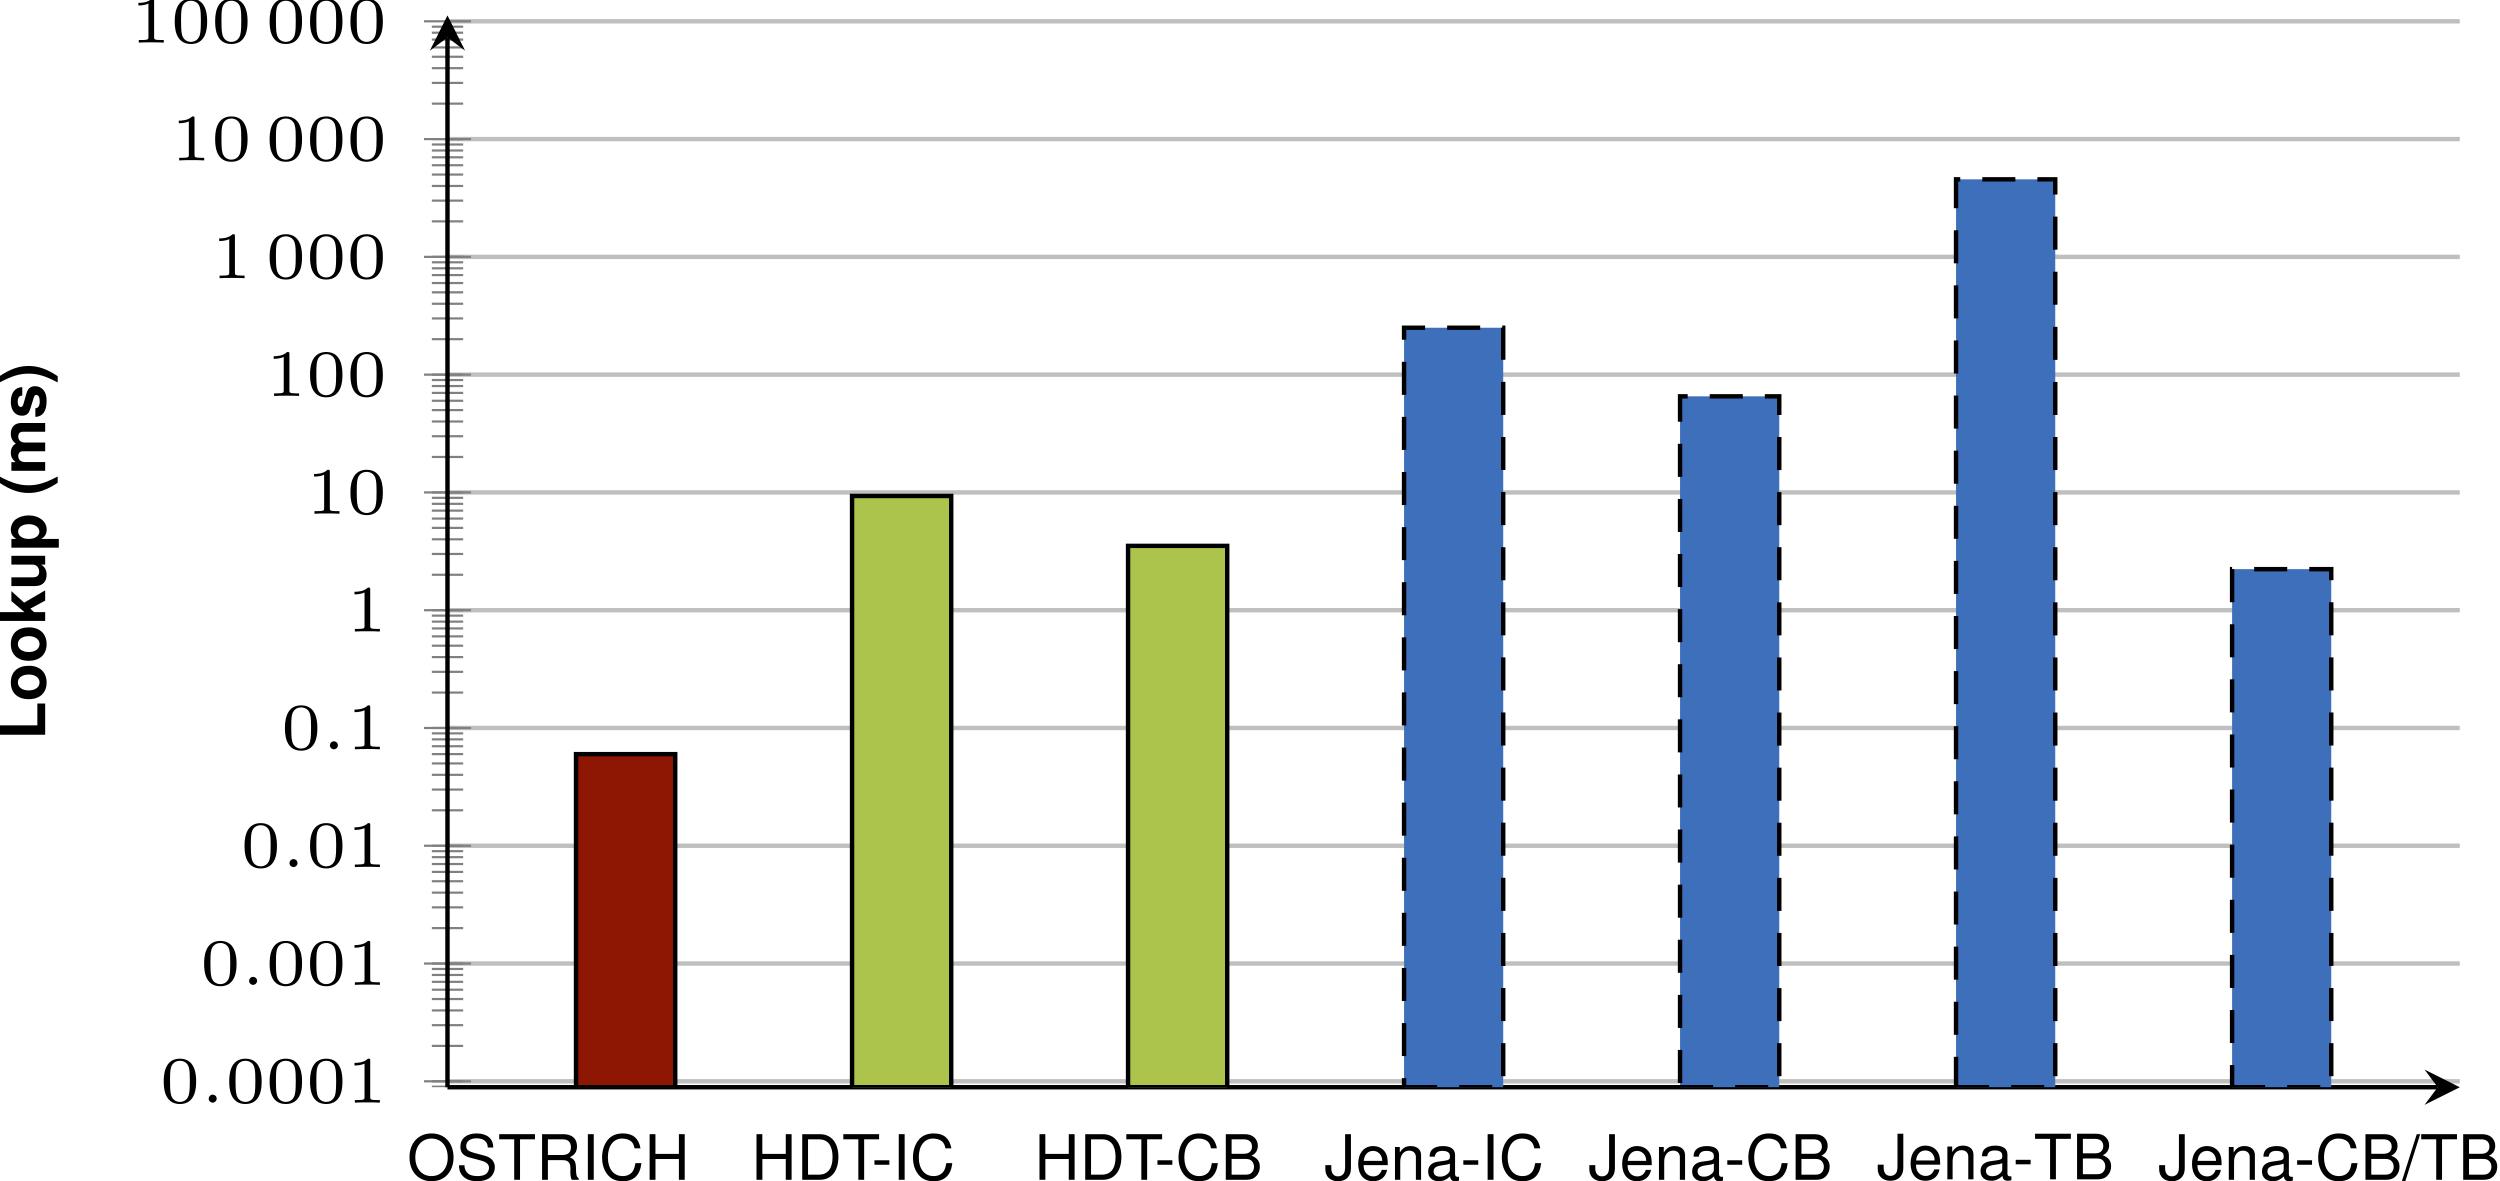
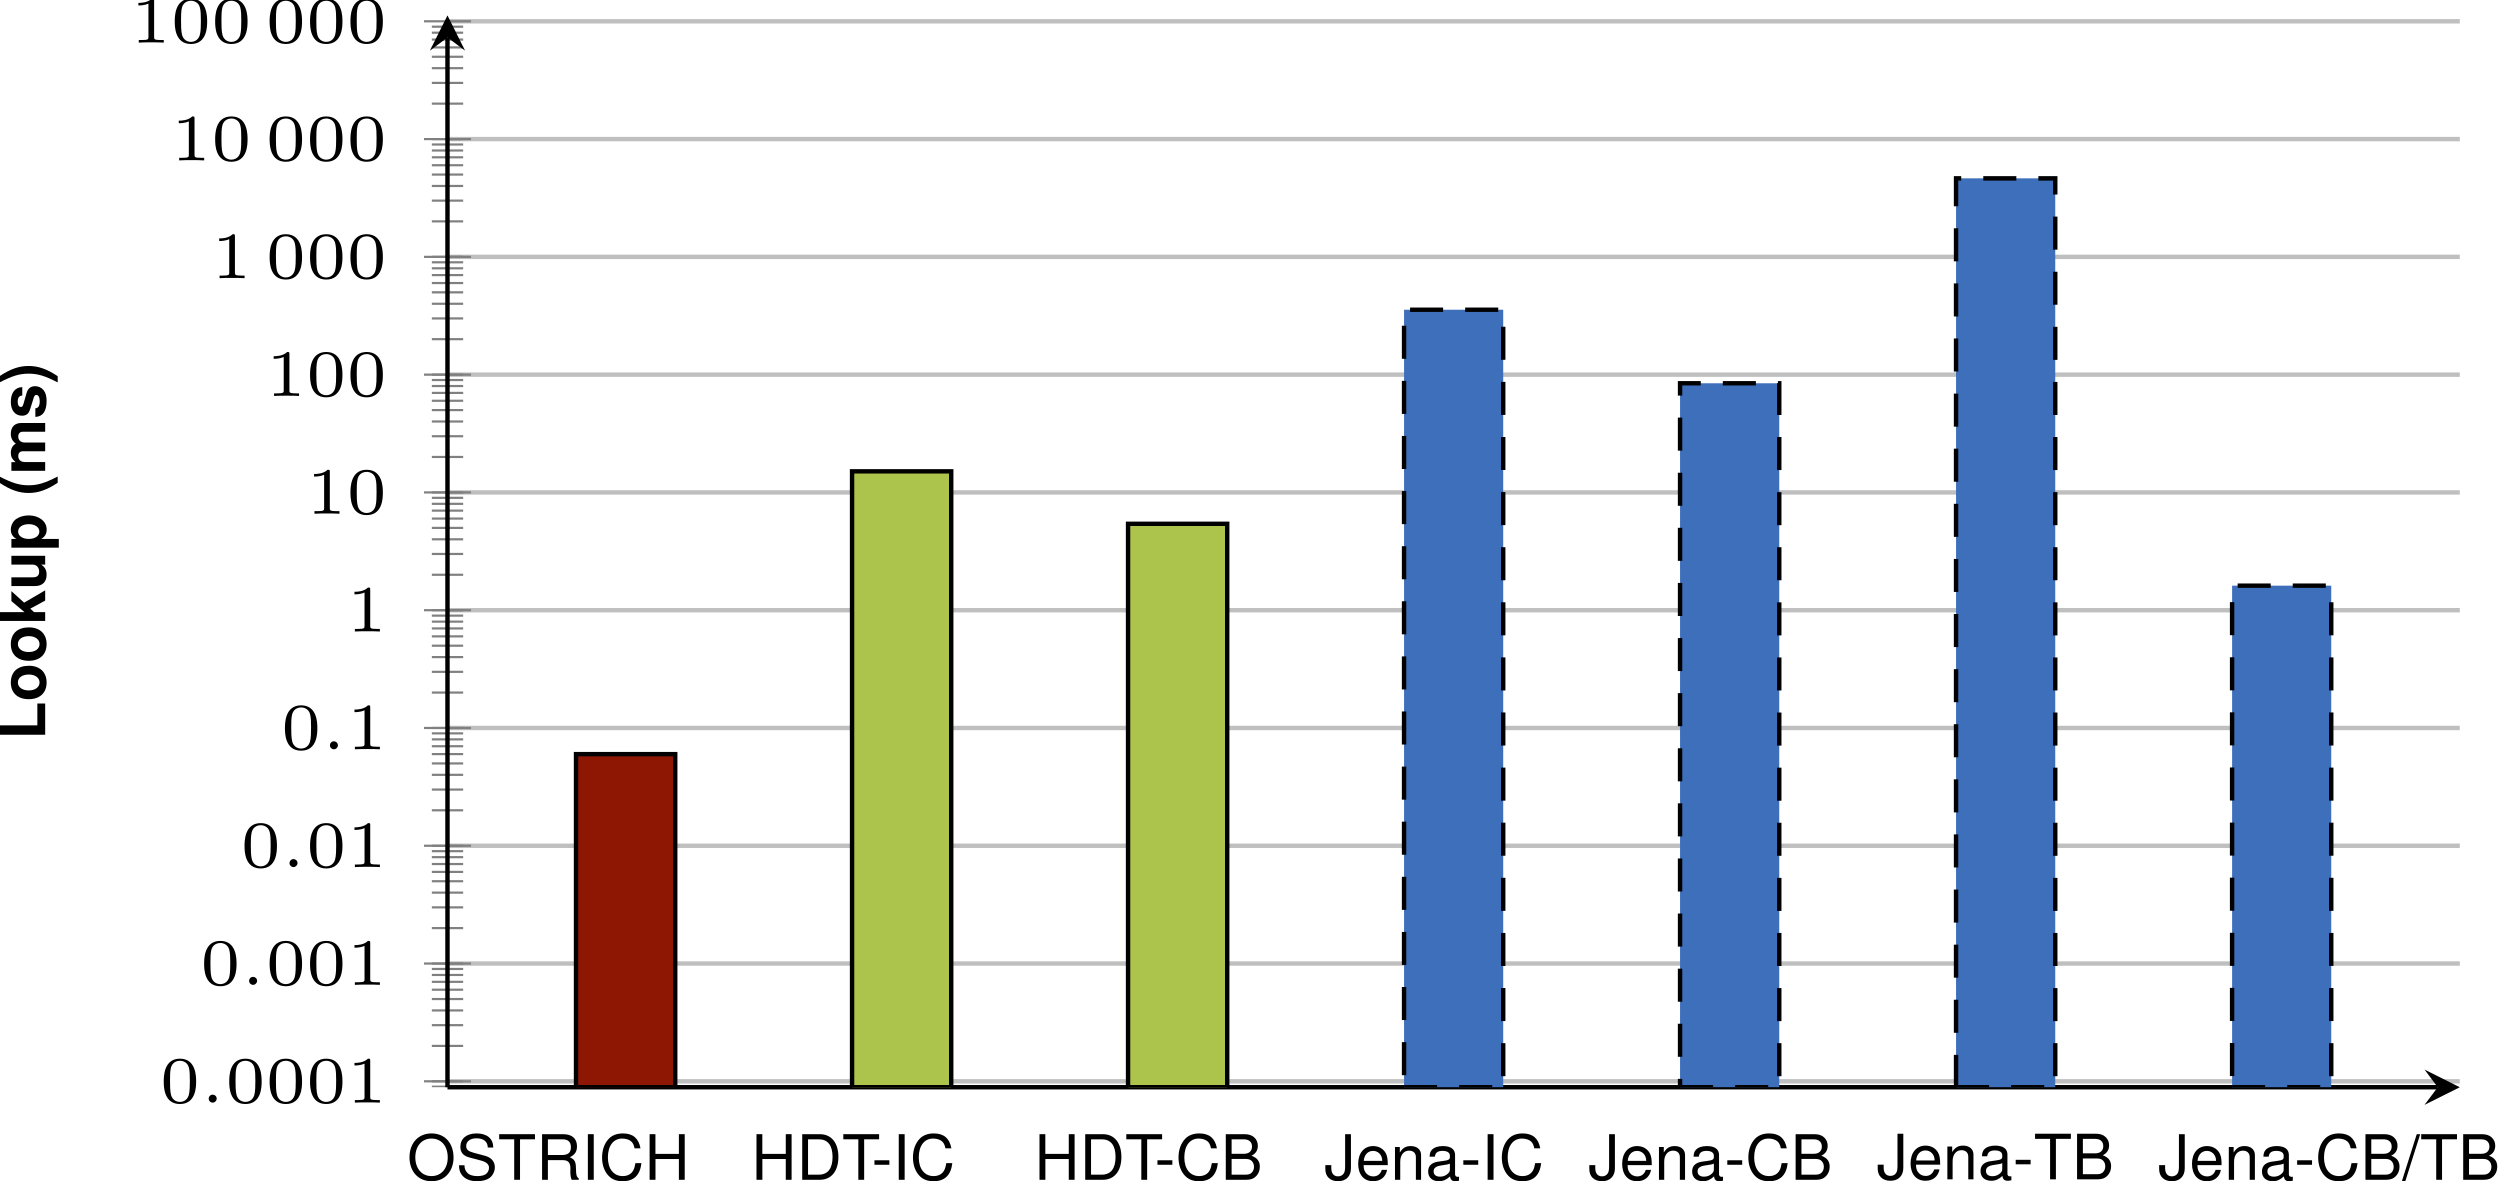
<svg xmlns="http://www.w3.org/2000/svg" xmlns:xlink="http://www.w3.org/1999/xlink" version="1.1" width="226.026pt" height="106.767pt" viewBox="2.848 -12.153 226.026 106.767">
  <defs>
    <clipPath id="clip1">
      <path d="M-98.43 86.144V-10.758H366.977V86.144" />
    </clipPath>
    <clipPath id="clip3">
      <path d="M-98.43 86.144V-10.758H366.977V86.144" />
    </clipPath>
    <clipPath id="clip4">
      <path d="M43.305 86.144H225.238V-10.758H43.305Z" />
    </clipPath>
+     <path id="g1-40" d="M1.148-4.124C.498-3.146 .226-2.365 .226-1.499C.226-.628 .498 .153 1.148 1.131H1.714C1.115-.034 .922-.668 .922-1.499C.922-2.325 1.115-2.97 1.714-4.124H1.148Z" />
+     <path id="g1-41" d="M.69 1.131C1.341 .153 1.612-.628 1.612-1.494C1.612-2.365 1.341-3.146 .69-4.124H.124C.724-2.959 .917-2.325 .917-1.494C.917-.668 .724-.023 .124 1.131H.69Z" />
+     <path id="g1-76" d="M1.301-4.124H.453V0H3.276V-.707H1.301V-4.124Z" />
+     <path id="g1-107" d="M1.126-1.867V-4.124H.334V0H1.126V-1.001L1.443-1.346L2.172 0H3.1L1.986-1.901L3.027-3.055H2.127L1.126-1.867Z" />
+     <path id="g1-109" d="M.339-3.055V0H1.131V-1.833C1.131-2.206 1.335-2.433 1.675-2.433C1.941-2.433 2.105-2.28 2.105-2.037V0H2.897V-1.833C2.897-2.206 3.1-2.433 3.44-2.433C3.706-2.433 3.87-2.28 3.87-2.037V0H4.662V-2.161C4.662-2.755 4.3-3.106 3.689-3.106C3.304-3.106 3.032-2.97 2.795-2.653C2.648-2.942 2.342-3.106 1.963-3.106C1.612-3.106 1.386-2.987 1.126-2.676V-3.055H.339Z" />
+     <path id="g1-111" d="M1.703-3.106C.769-3.106 .198-2.489 .198-1.488C.198-.481 .769 .13 1.709 .13C2.636 .13 3.219-.487 3.219-1.465C3.219-2.501 2.659-3.106 1.703-3.106ZM1.709-2.467C2.144-2.467 2.427-2.076 2.427-1.477C2.427-.905 2.133-.509 1.709-.509C1.279-.509 .99-.905 .99-1.488S1.279-2.467 1.709-2.467Z" />
+     <path id="g1-112" d="M1.12-3.055H.328V1.233H1.12V-.362C1.313-.023 1.584 .136 1.969 .136C2.704 .136 3.247-.554 3.247-1.482C3.247-1.912 3.123-2.342 2.919-2.625C2.716-2.914 2.337-3.106 1.969-3.106C1.584-3.106 1.313-2.942 1.12-2.602V-3.055ZM1.788-2.444C2.189-2.444 2.455-2.054 2.455-1.471C2.455-.917 2.178-.526 1.788-.526C1.392-.526 1.12-.911 1.12-1.482S1.392-2.444 1.788-2.444Z" />
+     <path id="g1-115" d="M2.857-2.071C2.846-2.716 2.348-3.106 1.528-3.106C.752-3.106 .272-2.716 .272-2.088C.272-1.884 .334-1.709 .441-1.59C.549-1.482 .645-1.431 .939-1.335L1.884-1.041C2.082-.979 2.15-.917 2.15-.792C2.15-.605 1.929-.492 1.561-.492C1.358-.492 1.194-.532 1.092-.6C1.007-.662 .973-.724 .939-.888H.164C.187-.221 .679 .13 1.607 .13C2.031 .13 2.354 .04 2.58-.141S2.942-.605 2.942-.905C2.942-1.301 2.744-1.556 2.342-1.675L1.341-1.963C1.12-2.031 1.064-2.076 1.064-2.201C1.064-2.37 1.245-2.484 1.522-2.484C1.901-2.484 2.088-2.348 2.093-2.071H2.857Z" />
+     <path id="g1-117" d="M3.061 0V-3.055H2.269V-1.143C2.269-.781 2.014-.543 1.629-.543C1.29-.543 1.12-.724 1.12-1.092V-3.055H.328V-.928C.328-.255 .702 .13 1.352 .13C1.765 .13 2.042-.023 2.269-.362V0H3.061Z" />
    <path id="g5-45" d="M1.607-1.765H.26V-1.358H1.607V-1.765Z" />
    <path id="g5-47" d="M1.296-4.124L-.045 .113H.266L1.607-4.124H1.296Z" />
    <path id="g5-66" d="M.447 0H2.308C2.699 0 2.987-.107 3.208-.345C3.411-.56 3.525-.854 3.525-1.177C3.525-1.675 3.298-1.974 2.772-2.178C3.146-2.354 3.344-2.659 3.344-3.078C3.344-3.378 3.23-3.643 3.015-3.836C2.8-4.034 2.518-4.124 2.122-4.124H.447V0ZM.973-2.348V-3.66H1.991C2.286-3.66 2.45-3.621 2.591-3.513C2.738-3.4 2.817-3.23 2.817-3.004C2.817-2.783 2.738-2.608 2.591-2.495C2.45-2.387 2.286-2.348 1.991-2.348H.973ZM.973-.464V-1.884H2.257C2.512-1.884 2.682-1.822 2.806-1.686C2.931-1.556 2.998-1.375 2.998-1.171C2.998-.973 2.931-.792 2.806-.662C2.682-.526 2.512-.464 2.257-.464H.973Z" />
    <path id="g5-67" d="M3.745-2.846C3.581-3.751 3.061-4.192 2.155-4.192C1.601-4.192 1.154-4.017 .849-3.677C.475-3.27 .272-2.682 .272-2.014C.272-1.335 .481-.752 .871-.351C1.188-.023 1.595 .13 2.133 .13C3.14 .13 3.706-.413 3.83-1.505H3.287C3.242-1.222 3.185-1.03 3.1-.866C2.931-.526 2.58-.334 2.139-.334C1.318-.334 .798-.99 .798-2.02C.798-3.078 1.296-3.728 2.093-3.728C2.427-3.728 2.738-3.626 2.908-3.468C3.061-3.327 3.146-3.151 3.208-2.846H3.745Z" />
    <path id="g5-68" d="M.504 0H2.093C3.134 0 3.774-.781 3.774-2.065C3.774-3.344 3.14-4.124 2.093-4.124H.504V0ZM1.03-.464V-3.66H2.003C2.817-3.66 3.247-3.112 3.247-2.059C3.247-1.018 2.817-.464 2.003-.464H1.03Z" />
    <path id="g5-72" d="M3.117-1.878V0H3.643V-4.124H3.117V-2.342H.996V-4.124H.47V0H1.001V-1.878H3.117Z" />
    <path id="g5-73" d="M1.098-4.124H.566V0H1.098V-4.124Z" />
    <path id="g5-74" d="M1.884-4.124V-1.222C1.884-.894 1.85-.707 1.754-.566C1.652-.407 1.46-.311 1.25-.311C.854-.311 .634-.577 .634-1.058V-1.324H.096V-.962C.096-.294 .537 .13 1.245 .13C1.963 .13 2.41-.317 2.41-1.03V-4.124H1.884Z" />
    <path id="g5-79" d="M2.201-4.192C1.018-4.192 .215-3.321 .215-2.031S1.018 .13 2.206 .13C2.704 .13 3.151-.023 3.485-.306C3.932-.685 4.198-1.324 4.198-1.997C4.198-3.327 3.411-4.192 2.201-4.192ZM2.201-3.728C3.095-3.728 3.672-3.049 3.672-2.008C3.672-1.013 3.078-.334 2.206-.334C1.33-.334 .741-1.013 .741-2.031S1.33-3.728 2.201-3.728Z" />
    <path id="g5-82" d="M1.052-1.776H2.41C2.88-1.776 3.089-1.55 3.089-1.041L3.083-.673C3.083-.419 3.129-.17 3.202 0H3.841V-.13C3.643-.266 3.604-.413 3.592-.962C3.587-1.641 3.479-1.844 3.032-2.037C3.496-2.263 3.683-2.552 3.683-3.021C3.683-3.734 3.236-4.124 2.427-4.124H.526V0H1.052V-1.776ZM1.052-2.24V-3.66H2.325C2.619-3.66 2.789-3.615 2.919-3.502C3.061-3.383 3.134-3.196 3.134-2.948C3.134-2.461 2.885-2.24 2.325-2.24H1.052Z" />
    <path id="g5-83" d="M3.372-2.914C3.366-3.723 2.812-4.192 1.861-4.192C.956-4.192 .396-3.728 .396-2.981C.396-2.478 .662-2.161 1.205-2.02L2.229-1.748C2.75-1.612 2.987-1.403 2.987-1.081C2.987-.86 2.868-.634 2.693-.509C2.529-.396 2.269-.334 1.935-.334C1.488-.334 1.182-.441 .984-.679C.832-.86 .764-1.058 .769-1.313H.272C.277-.933 .351-.685 .515-.458C.798-.074 1.273 .13 1.901 .13C2.393 .13 2.795 .017 3.061-.187C3.338-.407 3.513-.775 3.513-1.131C3.513-1.641 3.196-2.014 2.636-2.167L1.601-2.444C1.103-2.58 .922-2.738 .922-3.055C.922-3.474 1.29-3.751 1.844-3.751C2.501-3.751 2.868-3.451 2.874-2.914H3.372Z" />
    <path id="g5-84" d="M2.003-3.66H3.355V-4.124H.119V-3.66H1.477V0H2.003V-3.66Z" />
    <path id="g5-97" d="M3.027-.277C2.976-.266 2.953-.266 2.925-.266C2.761-.266 2.67-.351 2.67-.498V-2.24C2.67-2.767 2.286-3.049 1.556-3.049C1.126-3.049 .769-2.925 .571-2.704C.436-2.552 .379-2.382 .368-2.088H.843C.883-2.45 1.098-2.614 1.539-2.614C1.963-2.614 2.201-2.455 2.201-2.172V-2.048C2.201-1.85 2.082-1.765 1.709-1.72C1.041-1.635 .939-1.612 .758-1.539C.413-1.397 .238-1.131 .238-.747C.238-.209 .611 .13 1.211 .13C1.584 .13 1.884 0 2.218-.306C2.252-.006 2.399 .13 2.704 .13C2.8 .13 2.874 .119 3.027 .079V-.277ZM2.201-.933C2.201-.775 2.155-.679 2.014-.549C1.822-.373 1.59-.283 1.313-.283C.945-.283 .73-.458 .73-.758C.73-1.069 .939-1.228 1.443-1.301C1.941-1.369 2.042-1.392 2.201-1.465V-.933Z" />
    <path id="g5-101" d="M2.902-1.324C2.902-1.776 2.868-2.048 2.783-2.269C2.591-2.755 2.139-3.049 1.584-3.049C.758-3.049 .226-2.416 .226-1.443S.741 .13 1.573 .13C2.252 .13 2.721-.255 2.84-.9H2.365C2.235-.509 1.969-.306 1.59-.306C1.29-.306 1.035-.441 .877-.69C.764-.86 .724-1.03 .718-1.324H2.902ZM.73-1.709C.769-2.257 1.103-2.614 1.578-2.614C2.042-2.614 2.399-2.229 2.399-1.743C2.399-1.731 2.399-1.72 2.393-1.709H.73Z" />
    <path id="g5-110" d="M.396-2.965V0H.871V-1.635C.871-2.24 1.188-2.636 1.675-2.636C2.048-2.636 2.286-2.41 2.286-2.054V0H2.755V-2.24C2.755-2.733 2.387-3.049 1.816-3.049C1.375-3.049 1.092-2.88 .832-2.467V-2.965H.396Z" />
-     <path id="g1-40" d="M1.148-4.124C.498-3.146 .226-2.365 .226-1.499C.226-.628 .498 .153 1.148 1.131H1.714C1.115-.034 .922-.668 .922-1.499C.922-2.325 1.115-2.97 1.714-4.124H1.148Z" />
-     <path id="g1-41" d="M.69 1.131C1.341 .153 1.612-.628 1.612-1.494C1.612-2.365 1.341-3.146 .69-4.124H.124C.724-2.959 .917-2.325 .917-1.494C.917-.668 .724-.023 .124 1.131H.69Z" />
-     <path id="g1-76" d="M1.301-4.124H.453V0H3.276V-.707H1.301V-4.124Z" />
-     <path id="g1-107" d="M1.126-1.867V-4.124H.334V0H1.126V-1.001L1.443-1.346L2.172 0H3.1L1.986-1.901L3.027-3.055H2.127L1.126-1.867Z" />
-     <path id="g1-109" d="M.339-3.055V0H1.131V-1.833C1.131-2.206 1.335-2.433 1.675-2.433C1.941-2.433 2.105-2.28 2.105-2.037V0H2.897V-1.833C2.897-2.206 3.1-2.433 3.44-2.433C3.706-2.433 3.87-2.28 3.87-2.037V0H4.662V-2.161C4.662-2.755 4.3-3.106 3.689-3.106C3.304-3.106 3.032-2.97 2.795-2.653C2.648-2.942 2.342-3.106 1.963-3.106C1.612-3.106 1.386-2.987 1.126-2.676V-3.055H.339Z" />
-     <path id="g1-111" d="M1.703-3.106C.769-3.106 .198-2.489 .198-1.488C.198-.481 .769 .13 1.709 .13C2.636 .13 3.219-.487 3.219-1.465C3.219-2.501 2.659-3.106 1.703-3.106ZM1.709-2.467C2.144-2.467 2.427-2.076 2.427-1.477C2.427-.905 2.133-.509 1.709-.509C1.279-.509 .99-.905 .99-1.488S1.279-2.467 1.709-2.467Z" />
-     <path id="g1-112" d="M1.12-3.055H.328V1.233H1.12V-.362C1.313-.023 1.584 .136 1.969 .136C2.704 .136 3.247-.554 3.247-1.482C3.247-1.912 3.123-2.342 2.919-2.625C2.716-2.914 2.337-3.106 1.969-3.106C1.584-3.106 1.313-2.942 1.12-2.602V-3.055ZM1.788-2.444C2.189-2.444 2.455-2.054 2.455-1.471C2.455-.917 2.178-.526 1.788-.526C1.392-.526 1.12-.911 1.12-1.482S1.392-2.444 1.788-2.444Z" />
-     <path id="g1-115" d="M2.857-2.071C2.846-2.716 2.348-3.106 1.528-3.106C.752-3.106 .272-2.716 .272-2.088C.272-1.884 .334-1.709 .441-1.59C.549-1.482 .645-1.431 .939-1.335L1.884-1.041C2.082-.979 2.15-.917 2.15-.792C2.15-.605 1.929-.492 1.561-.492C1.358-.492 1.194-.532 1.092-.6C1.007-.662 .973-.724 .939-.888H.164C.187-.221 .679 .13 1.607 .13C2.031 .13 2.354 .04 2.58-.141S2.942-.605 2.942-.905C2.942-1.301 2.744-1.556 2.342-1.675L1.341-1.963C1.12-2.031 1.064-2.076 1.064-2.201C1.064-2.37 1.245-2.484 1.522-2.484C1.901-2.484 2.088-2.348 2.093-2.071H2.857Z" />
-     <path id="g1-117" d="M3.061 0V-3.055H2.269V-1.143C2.269-.781 2.014-.543 1.629-.543C1.29-.543 1.12-.724 1.12-1.092V-3.055H.328V-.928C.328-.255 .702 .13 1.352 .13C1.765 .13 2.042-.023 2.269-.362V0H3.061Z" />
    <path id="g2-58" d="M1.494-.359C1.494-.574 1.321-.723 1.136-.723C.921-.723 .771-.55 .771-.365C.771-.161 .933 0 1.136 0C1.327 0 1.494-.167 1.494-.359Z" />
    <path id="g3-48" d="M3.288-1.907C3.288-2.343 3.288-3.975 1.823-3.975S.359-2.343 .359-1.907C.359-1.476 .359 .126 1.823 .126S3.288-1.476 3.288-1.907ZM1.823-.066C1.572-.066 1.166-.185 1.022-.681C.927-1.028 .927-1.614 .927-1.985C.927-2.385 .927-2.845 1.01-3.168C1.16-3.706 1.614-3.784 1.823-3.784C2.098-3.784 2.493-3.652 2.624-3.198C2.714-2.881 2.72-2.445 2.72-1.985C2.72-1.602 2.72-.998 2.618-.664C2.451-.143 2.02-.066 1.823-.066Z" />
    <path id="g3-49" d="M2.146-3.796C2.146-3.975 2.122-3.975 1.943-3.975C1.548-3.593 .938-3.593 .723-3.593V-3.359C.879-3.359 1.273-3.359 1.632-3.527V-.508C1.632-.311 1.632-.233 1.016-.233H.759V0C1.088-.024 1.554-.024 1.889-.024S2.69-.024 3.019 0V-.233H2.762C2.146-.233 2.146-.311 2.146-.508V-3.796Z" />
  </defs>
  <g id="page1">
    <path d="M43.305 85.609H225.238M43.305 74.961H225.238M43.305 64.312H225.238M43.305 53.664H225.238M43.305 43.016H225.238M43.305 32.367H225.238M43.305 21.719H225.238M43.305 11.07H225.238M43.305 .422H225.238M43.305-10.227H225.238" stroke="#bfbfbf" fill="none" stroke-width=".399" stroke-miterlimit="10" clip-path="url(#clip1)" />
    <path d="M41.891 86.098H44.723M41.891 85.609H44.723M41.891 82.406H44.723M41.891 80.531H44.723M41.891 79.199H44.723M41.891 78.168H44.723M41.891 77.324H44.723M41.891 76.613H44.723M41.891 75.992H44.723M41.891 75.449H44.723M41.891 74.961H44.723M41.891 71.758H44.723M41.891 69.883H44.723M41.891 68.551H44.723M41.891 67.519H44.723M41.891 66.676H44.723M41.891 65.965H44.723M41.891 65.344H44.723M41.891 64.801H44.723M41.891 64.312H44.723M41.891 61.109H44.723M41.891 59.234H44.723M41.891 57.902H44.723M41.891 56.871H44.723M41.891 56.027H44.723M41.891 55.312H44.723M41.891 54.695H44.723M41.891 54.152H44.723M41.891 53.664H44.723M41.891 50.461H44.723M41.891 48.586H44.723M41.891 47.254H44.723M41.891 46.223H44.723M41.891 45.379H44.723M41.891 44.664H44.723M41.891 44.047H44.723M41.891 43.504H44.723M41.891 43.016H44.723M41.891 39.812H44.723M41.891 37.934H44.723M41.891 36.605H44.723M41.891 35.574H44.723M41.891 34.73H44.723M41.891 34.016H44.723M41.891 33.398H44.723M41.891 32.855H44.723M41.891 32.367H44.723M41.891 29.16H44.723M41.891 27.285H44.723M41.891 25.957H44.723M41.891 24.926H44.723M41.891 24.082H44.723M41.891 23.367H44.723M41.891 22.75H44.723M41.891 22.207H44.723M41.891 21.719H44.723M41.891 18.512H44.723M41.891 16.637H44.723M41.891 15.309H44.723M41.891 14.277H44.723M41.891 13.434H44.723M41.891 12.719H44.723M41.891 12.102H44.723M41.891 11.559H44.723M41.891 11.07H44.723M41.891 7.863H44.723M41.891 5.988H44.723M41.891 4.66H44.723M41.891 3.629H44.723M41.891 2.785H44.723M41.891 2.07H44.723M41.891 1.453H44.723M41.891 .91H44.723M41.891 .422H44.723M41.891-2.785H44.723M41.891-4.66H44.723M41.891-5.988H44.723M41.891-7.019H44.723M41.891-7.863H44.723M41.891-8.578H44.723M41.891-9.195H44.723M41.891-9.738H44.723" stroke="#808080" fill="none" stroke-width=".199" stroke-miterlimit="10" clip-path="url(#clip3)" />
    <path d="M41.18 85.609H45.434M41.18 74.961H45.434M41.18 64.312H45.434M41.18 53.664H45.434M41.18 43.016H45.434M41.18 32.367H45.434M41.18 21.719H45.434M41.18 11.07H45.434M41.18 .422H45.434M41.18-10.227H45.434" stroke="#808080" fill="none" stroke-width=".199" stroke-miterlimit="10" clip-path="url(#clip3)" />
    <path d="M43.305 86.144H223.246" stroke="#000" fill="none" stroke-width=".399" stroke-miterlimit="10" />
    <path d="M225.238 86.145L222.051 84.547L223.246 86.145L222.051 87.738" />
    <path d="M43.305 86.144V-8.766" stroke="#000" fill="none" stroke-width=".399" stroke-miterlimit="10" />
    <path d="M43.305-10.758L41.711-7.57L43.305-8.766L44.898-7.57" />
    <g transform="matrix(1 0 0 1 -90.6765 58.295)">
      <use x="107.969" y="29.242" xlink:href="#g3-48" />
      <use x="111.622" y="29.242" xlink:href="#g2-58" />
      <use x="113.892" y="29.242" xlink:href="#g3-48" />
      <use x="117.545" y="29.242" xlink:href="#g3-48" />
      <use x="121.197" y="29.242" xlink:href="#g3-48" />
      <use x="124.85" y="29.242" xlink:href="#g3-49" />
    </g>
    <g transform="matrix(1 0 0 1 -87.0235 47.6463)">
      <use x="107.969" y="29.242" xlink:href="#g3-48" />
      <use x="111.622" y="29.242" xlink:href="#g2-58" />
      <use x="113.892" y="29.242" xlink:href="#g3-48" />
      <use x="117.545" y="29.242" xlink:href="#g3-48" />
      <use x="121.197" y="29.242" xlink:href="#g3-49" />
    </g>
    <g transform="matrix(1 0 0 1 -83.3706 36.9977)">
      <use x="107.969" y="29.242" xlink:href="#g3-48" />
      <use x="111.622" y="29.242" xlink:href="#g2-58" />
      <use x="113.892" y="29.242" xlink:href="#g3-48" />
      <use x="117.545" y="29.242" xlink:href="#g3-49" />
    </g>
    <g transform="matrix(1 0 0 1 -79.7176 26.349)">
      <use x="107.969" y="29.242" xlink:href="#g3-48" />
      <use x="111.622" y="29.242" xlink:href="#g2-58" />
      <use x="113.892" y="29.242" xlink:href="#g3-49" />
    </g>
    <g transform="matrix(1 0 0 1 -73.7954 15.7004)">
      <use x="107.969" y="29.242" xlink:href="#g3-49" />
    </g>
    <g transform="matrix(1 0 0 1 -77.4484 5.0518)">
      <use x="107.969" y="29.242" xlink:href="#g3-49" />
      <use x="111.622" y="29.242" xlink:href="#g3-48" />
    </g>
    <g transform="matrix(1 0 0 1 -81.1013 -5.5969)">
      <use x="107.969" y="29.242" xlink:href="#g3-49" />
      <use x="111.622" y="29.242" xlink:href="#g3-48" />
      <use x="115.275" y="29.242" xlink:href="#g3-48" />
    </g>
    <g transform="matrix(1 0 0 1 -86.0273 -16.2455)">
      <use x="107.969" y="29.242" xlink:href="#g3-49" />
      <use x="112.895" y="29.242" xlink:href="#g3-48" />
      <use x="116.548" y="29.242" xlink:href="#g3-48" />
      <use x="120.201" y="29.242" xlink:href="#g3-48" />
    </g>
    <g transform="matrix(1 0 0 1 -89.6802 -26.89414)">
      <use x="107.969" y="29.242" xlink:href="#g3-49" />
      <use x="111.622" y="29.242" xlink:href="#g3-48" />
      <use x="116.548" y="29.242" xlink:href="#g3-48" />
      <use x="120.201" y="29.242" xlink:href="#g3-48" />
      <use x="123.854" y="29.242" xlink:href="#g3-48" />
    </g>
    <g transform="matrix(1 0 0 1 -93.3332 -37.5428)">
      <use x="107.969" y="29.242" xlink:href="#g3-49" />
      <use x="111.622" y="29.242" xlink:href="#g3-48" />
      <use x="115.275" y="29.242" xlink:href="#g3-48" />
      <use x="120.201" y="29.242" xlink:href="#g3-48" />
      <use x="123.854" y="29.242" xlink:href="#g3-48" />
      <use x="127.507" y="29.242" xlink:href="#g3-48" />
    </g>
    <path d="M54.926 86.144H63.895V56.027H54.926Z" fill="#8e1704" clip-path="url(#clip4)" />
    <path d="M54.926 86.144H63.895V56.027H54.926Z" stroke="#000" fill="none" stroke-width=".399" stroke-miterlimit="10" clip-path="url(#clip4)" />
-     <path d="M79.883 86.144H88.848V32.688H79.883Z" fill="#acc44b" clip-path="url(#clip4)" />
-     <path d="M79.883 86.144H88.848V32.688H79.883Z" stroke="#000" fill="none" stroke-width=".399" stroke-miterlimit="10" clip-path="url(#clip4)" />
-     <path d="M104.836 86.144H113.801V37.199H104.836Z" fill="#acc44b" clip-path="url(#clip4)" />
-     <path d="M104.836 86.144H113.801V37.199H104.836Z" stroke="#000" fill="none" stroke-width=".399" stroke-miterlimit="10" clip-path="url(#clip4)" />
-     <path d="M129.789 86.144H138.754V17.477H129.789Z" fill="#3e6fba" clip-path="url(#clip4)" />
-     <path d="M129.789 86.144H138.754V17.477H129.789Z" stroke="#000" fill="none" stroke-width=".399" stroke-miterlimit="10" stroke-dasharray="2.989,1.993" clip-path="url(#clip4)" />
-     <path d="M154.742 86.144H163.711V23.68H154.742Z" fill="#3e6fba" clip-path="url(#clip4)" />
-     <path d="M154.742 86.144H163.711V23.68H154.742Z" stroke="#000" fill="none" stroke-width=".399" stroke-miterlimit="10" stroke-dasharray="2.989,1.993" clip-path="url(#clip4)" />
-     <path d="M179.695 86.144H188.664V4.062H179.695Z" fill="#3e6fba" clip-path="url(#clip4)" />
-     <path d="M179.695 86.144H188.664V4.062H179.695Z" stroke="#000" fill="none" stroke-width=".399" stroke-miterlimit="10" stroke-dasharray="2.989,1.993" clip-path="url(#clip4)" />
-     <path d="M204.653 86.144H213.617V39.305H204.653Z" fill="#3e6fba" clip-path="url(#clip4)" />
-     <path d="M204.653 86.144H213.617V39.305H204.653Z" stroke="#000" fill="none" stroke-width=".399" stroke-miterlimit="10" stroke-dasharray="2.989,1.993" clip-path="url(#clip4)" />
+     <path d="M79.883 86.144H88.848V30.461H79.883Z" fill="#acc44b" clip-path="url(#clip4)" />
+     <path d="M79.883 86.144H88.848V30.461H79.883Z" stroke="#000" fill="none" stroke-width=".399" stroke-miterlimit="10" clip-path="url(#clip4)" />
+     <path d="M104.836 86.144H113.801V35.203H104.836Z" fill="#acc44b" clip-path="url(#clip4)" />
+     <path d="M104.836 86.144H113.801V35.203H104.836Z" stroke="#000" fill="none" stroke-width=".399" stroke-miterlimit="10" clip-path="url(#clip4)" />
+     <path d="M129.789 86.144H138.754V15.848H129.789Z" fill="#3e6fba" clip-path="url(#clip4)" />
+     <path d="M129.789 86.144H138.754V15.848H129.789Z" stroke="#000" fill="none" stroke-width=".399" stroke-miterlimit="10" stroke-dasharray="2.989,1.993" clip-path="url(#clip4)" />
+     <path d="M154.742 86.144H163.711V22.496H154.742Z" fill="#3e6fba" clip-path="url(#clip4)" />
+     <path d="M154.742 86.144H163.711V22.496H154.742Z" stroke="#000" fill="none" stroke-width=".399" stroke-miterlimit="10" stroke-dasharray="2.989,1.993" clip-path="url(#clip4)" />
+     <path d="M179.695 86.144H188.664V3.973H179.695Z" fill="#3e6fba" clip-path="url(#clip4)" />
+     <path d="M179.695 86.144H188.664V3.973H179.695Z" stroke="#000" fill="none" stroke-width=".399" stroke-miterlimit="10" stroke-dasharray="2.989,1.993" clip-path="url(#clip4)" />
+     <path d="M204.653 86.144H213.617V40.797H204.653Z" fill="#3e6fba" clip-path="url(#clip4)" />
+     <path d="M204.653 86.144H213.617V40.797H204.653Z" stroke="#000" fill="none" stroke-width=".399" stroke-miterlimit="10" stroke-dasharray="2.989,1.993" clip-path="url(#clip4)" />
    <g transform="matrix(0 -1 1 0 -22.30968 162.697)">
      <use x="107.969" y="29.242" xlink:href="#g1-76" />
      <use x="111.439" y="29.242" xlink:href="#g1-111" />
      <use x="114.909" y="29.242" xlink:href="#g1-111" />
      <use x="118.378" y="29.242" xlink:href="#g1-107" />
      <use x="121.536" y="29.242" xlink:href="#g1-117" />
      <use x="125.005" y="29.242" xlink:href="#g1-112" />
      <use x="130.054" y="29.242" xlink:href="#g1-40" />
      <use x="131.945" y="29.242" xlink:href="#g1-109" />
      <use x="136.993" y="29.242" xlink:href="#g1-115" />
      <use x="140.15" y="29.242" xlink:href="#g1-41" />
    </g>
    <g transform="matrix(1 0 0 1 -83.0833 65.2704)">
      <use x="122.739" y="29.242" xlink:href="#g5-79" />
      <use x="127.157" y="29.242" xlink:href="#g5-83" />
      <use x="130.944" y="29.242" xlink:href="#g5-84" />
      <use x="134.414" y="29.242" xlink:href="#g5-82" />
      <use x="138.514" y="29.242" xlink:href="#g5-73" />
      <use x="140.093" y="29.242" xlink:href="#g5-67" />
      <use x="144.193" y="29.242" xlink:href="#g5-72" />
    </g>
    <g transform="matrix(1 0 0 1 -80.3178 65.2704)">
      <use x="151.091" y="29.242" xlink:href="#g5-72" />
      <use x="155.191" y="29.242" xlink:href="#g5-68" />
      <use x="159.291" y="29.242" xlink:href="#g5-84" />
      <use x="161.966" y="29.242" xlink:href="#g5-45" />
      <use x="163.857" y="29.242" xlink:href="#g5-73" />
      <use x="165.435" y="29.242" xlink:href="#g5-67" />
    </g>
    <g transform="matrix(1 0 0 1 -82.2117 65.2704)">
      <use x="178.571" y="29.242" xlink:href="#g5-72" />
      <use x="182.671" y="29.242" xlink:href="#g5-68" />
      <use x="186.771" y="29.242" xlink:href="#g5-84" />
      <use x="189.446" y="29.242" xlink:href="#g5-45" />
      <use x="191.337" y="29.242" xlink:href="#g5-67" />
      <use x="195.437" y="29.242" xlink:href="#g5-66" />
    </g>
    <g transform="matrix(1 0 0 1 -81.036 65.2704)">
      <use x="203.613" y="29.242" xlink:href="#g5-74" />
      <use x="206.452" y="29.242" xlink:href="#g5-101" />
      <use x="209.609" y="29.242" xlink:href="#g5-110" />
      <use x="212.767" y="29.242" xlink:href="#g5-97" />
      <use x="215.924" y="29.242" xlink:href="#g5-45" />
      <use x="217.815" y="29.242" xlink:href="#g5-73" />
      <use x="219.393" y="29.242" xlink:href="#g5-67" />
    </g>
    <g transform="matrix(1 0 0 1 -81.351 65.2704)">
      <use x="227.794" y="29.242" xlink:href="#g5-74" />
      <use x="230.633" y="29.242" xlink:href="#g5-101" />
      <use x="233.79" y="29.242" xlink:href="#g5-110" />
      <use x="236.948" y="29.242" xlink:href="#g5-97" />
      <use x="240.105" y="29.242" xlink:href="#g5-45" />
      <use x="241.996" y="29.242" xlink:href="#g5-67" />
      <use x="246.096" y="29.242" xlink:href="#g5-66" />
    </g>
    <g transform="matrix(1 0 0 1 -81.036 65.2292)">
      <use x="253.553" y="29.242" xlink:href="#g5-74" />
      <use x="256.393" y="29.242" xlink:href="#g5-101" />
      <use x="259.55" y="29.242" xlink:href="#g5-110" />
      <use x="262.707" y="29.242" xlink:href="#g5-97" />
      <use x="265.865" y="29.242" xlink:href="#g5-45" />
      <use x="267.756" y="29.242" xlink:href="#g5-84" />
      <use x="271.225" y="29.242" xlink:href="#g5-66" />
    </g>
    <g transform="matrix(1 0 0 1 -85.769 65.2704)">
      <use x="283.731" y="29.242" xlink:href="#g5-74" />
      <use x="286.57" y="29.242" xlink:href="#g5-101" />
      <use x="289.728" y="29.242" xlink:href="#g5-110" />
      <use x="292.885" y="29.242" xlink:href="#g5-97" />
      <use x="296.042" y="29.242" xlink:href="#g5-45" />
      <use x="297.933" y="29.242" xlink:href="#g5-67" />
      <use x="302.033" y="29.242" xlink:href="#g5-66" />
      <use x="305.821" y="29.242" xlink:href="#g5-47" />
      <use x="307.4" y="29.242" xlink:href="#g5-84" />
      <use x="310.869" y="29.242" xlink:href="#g5-66" />
    </g>
  </g>
</svg>
